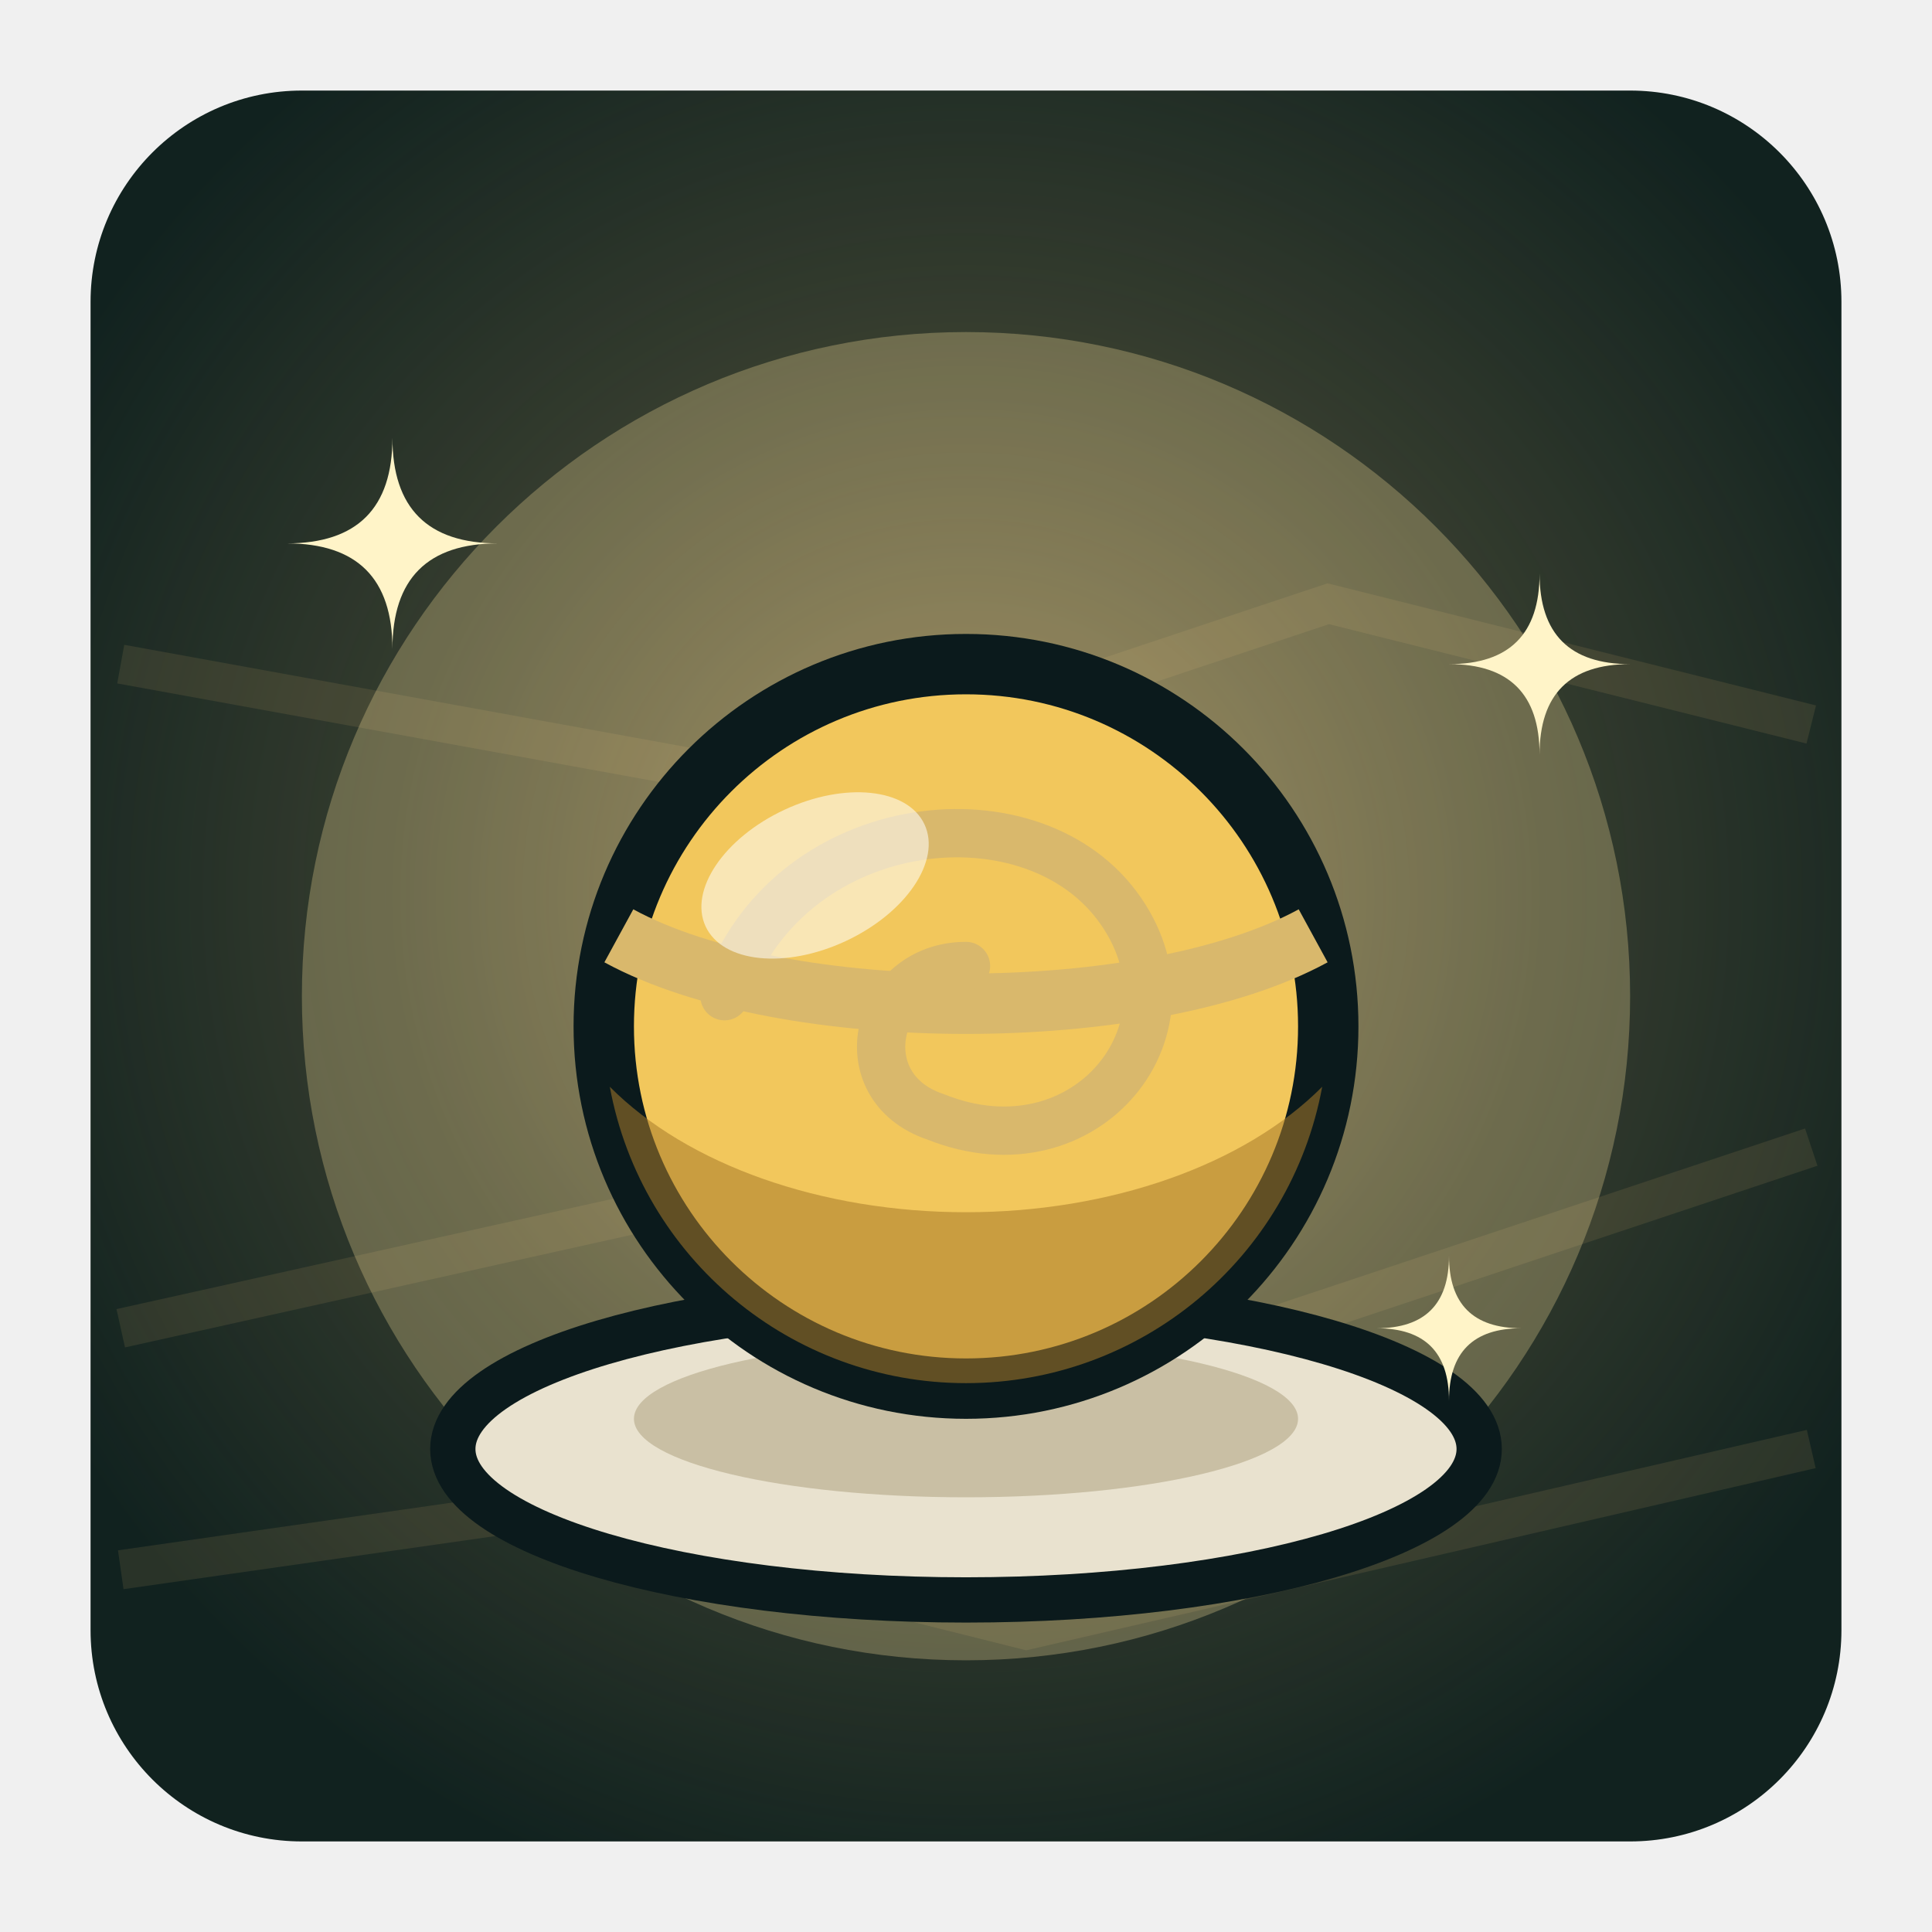
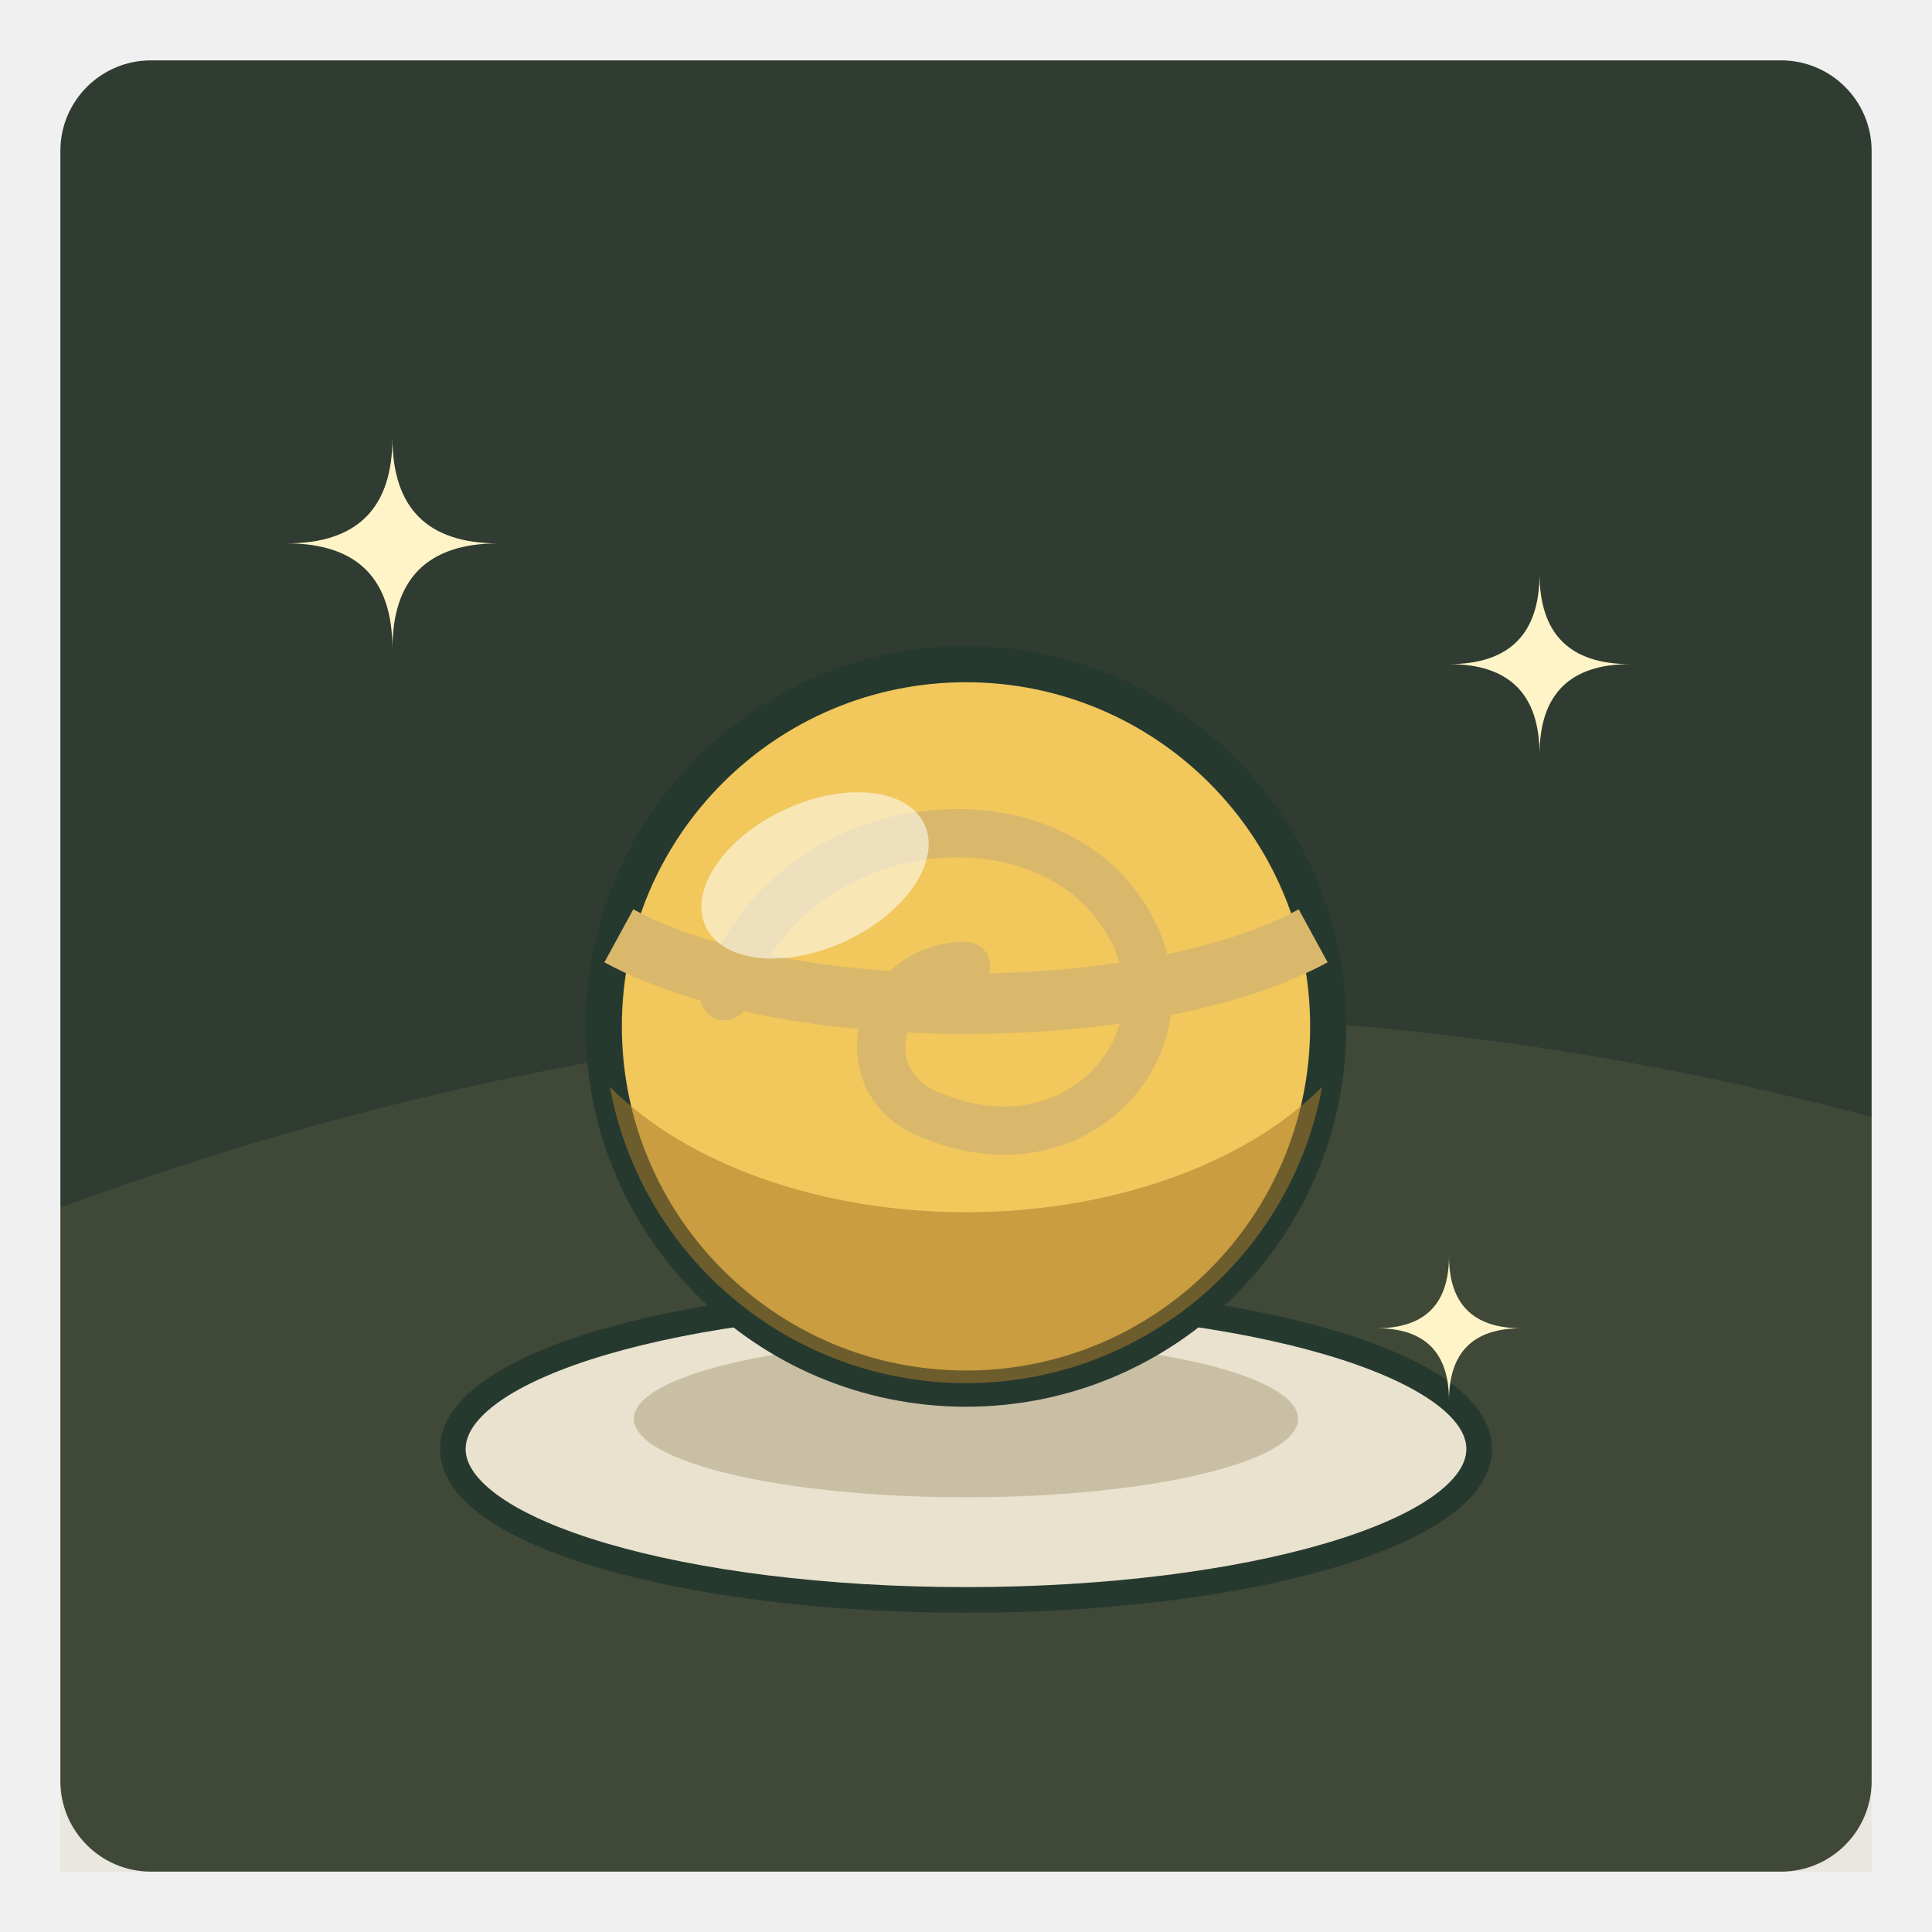
<svg xmlns="http://www.w3.org/2000/svg" width="64" height="64" viewBox="0 0 64 64">
-   <defs>
-     <radialGradient id="g" cx="0.5" cy="0.46" r="0.6">
-       <stop offset="0" stop-color="#d9b373" stop-opacity="0.55" />
-       <stop offset="0.55" stop-color="#d9b373" stop-opacity="0.18" />
-       <stop offset="1" stop-color="#d9b373" stop-opacity="0" />
-     </radialGradient>
-   </defs>
-   <rect x="3" y="3" width="58" height="58" rx="7" fill="#11221f" />
-   <rect x="3" y="3" width="58" height="58" rx="7" fill="url(#g)" />
-   <path d="M4 44 L22 40 L36 46 L60 38 M4 52 L18 50 L34 54 L60 48 M4 22 L26 26 L44 20 L60 24" stroke="#d9b373" stroke-opacity="0.12" stroke-width="1.3" fill="none" />
-   <circle cx="32" cy="33" r="22" fill="#ffe6a0" fill-opacity="0.28" />
-   <ellipse cx="32" cy="48" rx="17" ry="5" fill="#e9e2cf" stroke="#0b1a1c" stroke-width="1.5" stroke-linejoin="round" stroke-linecap="round" />
+   <rect x="2" y="2" width="60" height="60" rx="3" fill="#303c32" />
+   <path d="M2 40 Q32 29 62 37 V62 H2 Z" fill="#bba16b" fill-opacity="0.12" />
+   <ellipse cx="32" cy="48" rx="17" ry="5" fill="#e9e2cf" stroke="#26392f" stroke-width="0.85" stroke-linejoin="round" stroke-linecap="round" />
  <ellipse cx="32" cy="47" rx="11" ry="2.6" fill="#c9bfa4" />
-   <circle cx="32" cy="34" r="12" fill="#f2c75c" stroke="#0b1a1c" stroke-width="2" stroke-linejoin="round" stroke-linecap="round" />
+   <circle cx="32" cy="34" r="12" fill="#f2c75c" stroke="#26392f" stroke-width="1.2" stroke-linejoin="round" stroke-linecap="round" />
  <path d="M20.2 36 A12 12 0 0 0 43.8 36 A14 9 0 0 1 20.2 36 Z" fill="#a87a2a" fill-opacity="0.55" />
  <path d="M20.5 31 C26 34 38 34 43.5 31" stroke="#d9b86c" stroke-width="2" fill="none" />
  <path d="M24 33 C26 27 34 26 37 30 C40 34 36 39 31 37 C28 36 29 32 32 32" stroke="#d9b86c" stroke-width="1.6" fill="none" stroke-linecap="round" />
  <path d="M13 14.5 Q13 18 16.5 18 Q13 18 13 21.5 Q13 18 9.5 18 Q13 18 13 14.5 Z" fill="#fff4c8" />
  <path d="M51 19 Q51 22 54 22 Q51 22 51 25 Q51 22 48 22 Q51 22 51 19 Z" fill="#fff4c8" />
  <path d="M48 41.6 Q48 44 50.4 44 Q48 44 48 46.4 Q48 44 45.6 44 Q48 44 48 41.6 Z" fill="#fff4c8" />
  <ellipse cx="27" cy="29" rx="4" ry="2.4" fill="#ffffff" fill-opacity="0.55" transform="rotate(-25 27 29)" />
</svg>
